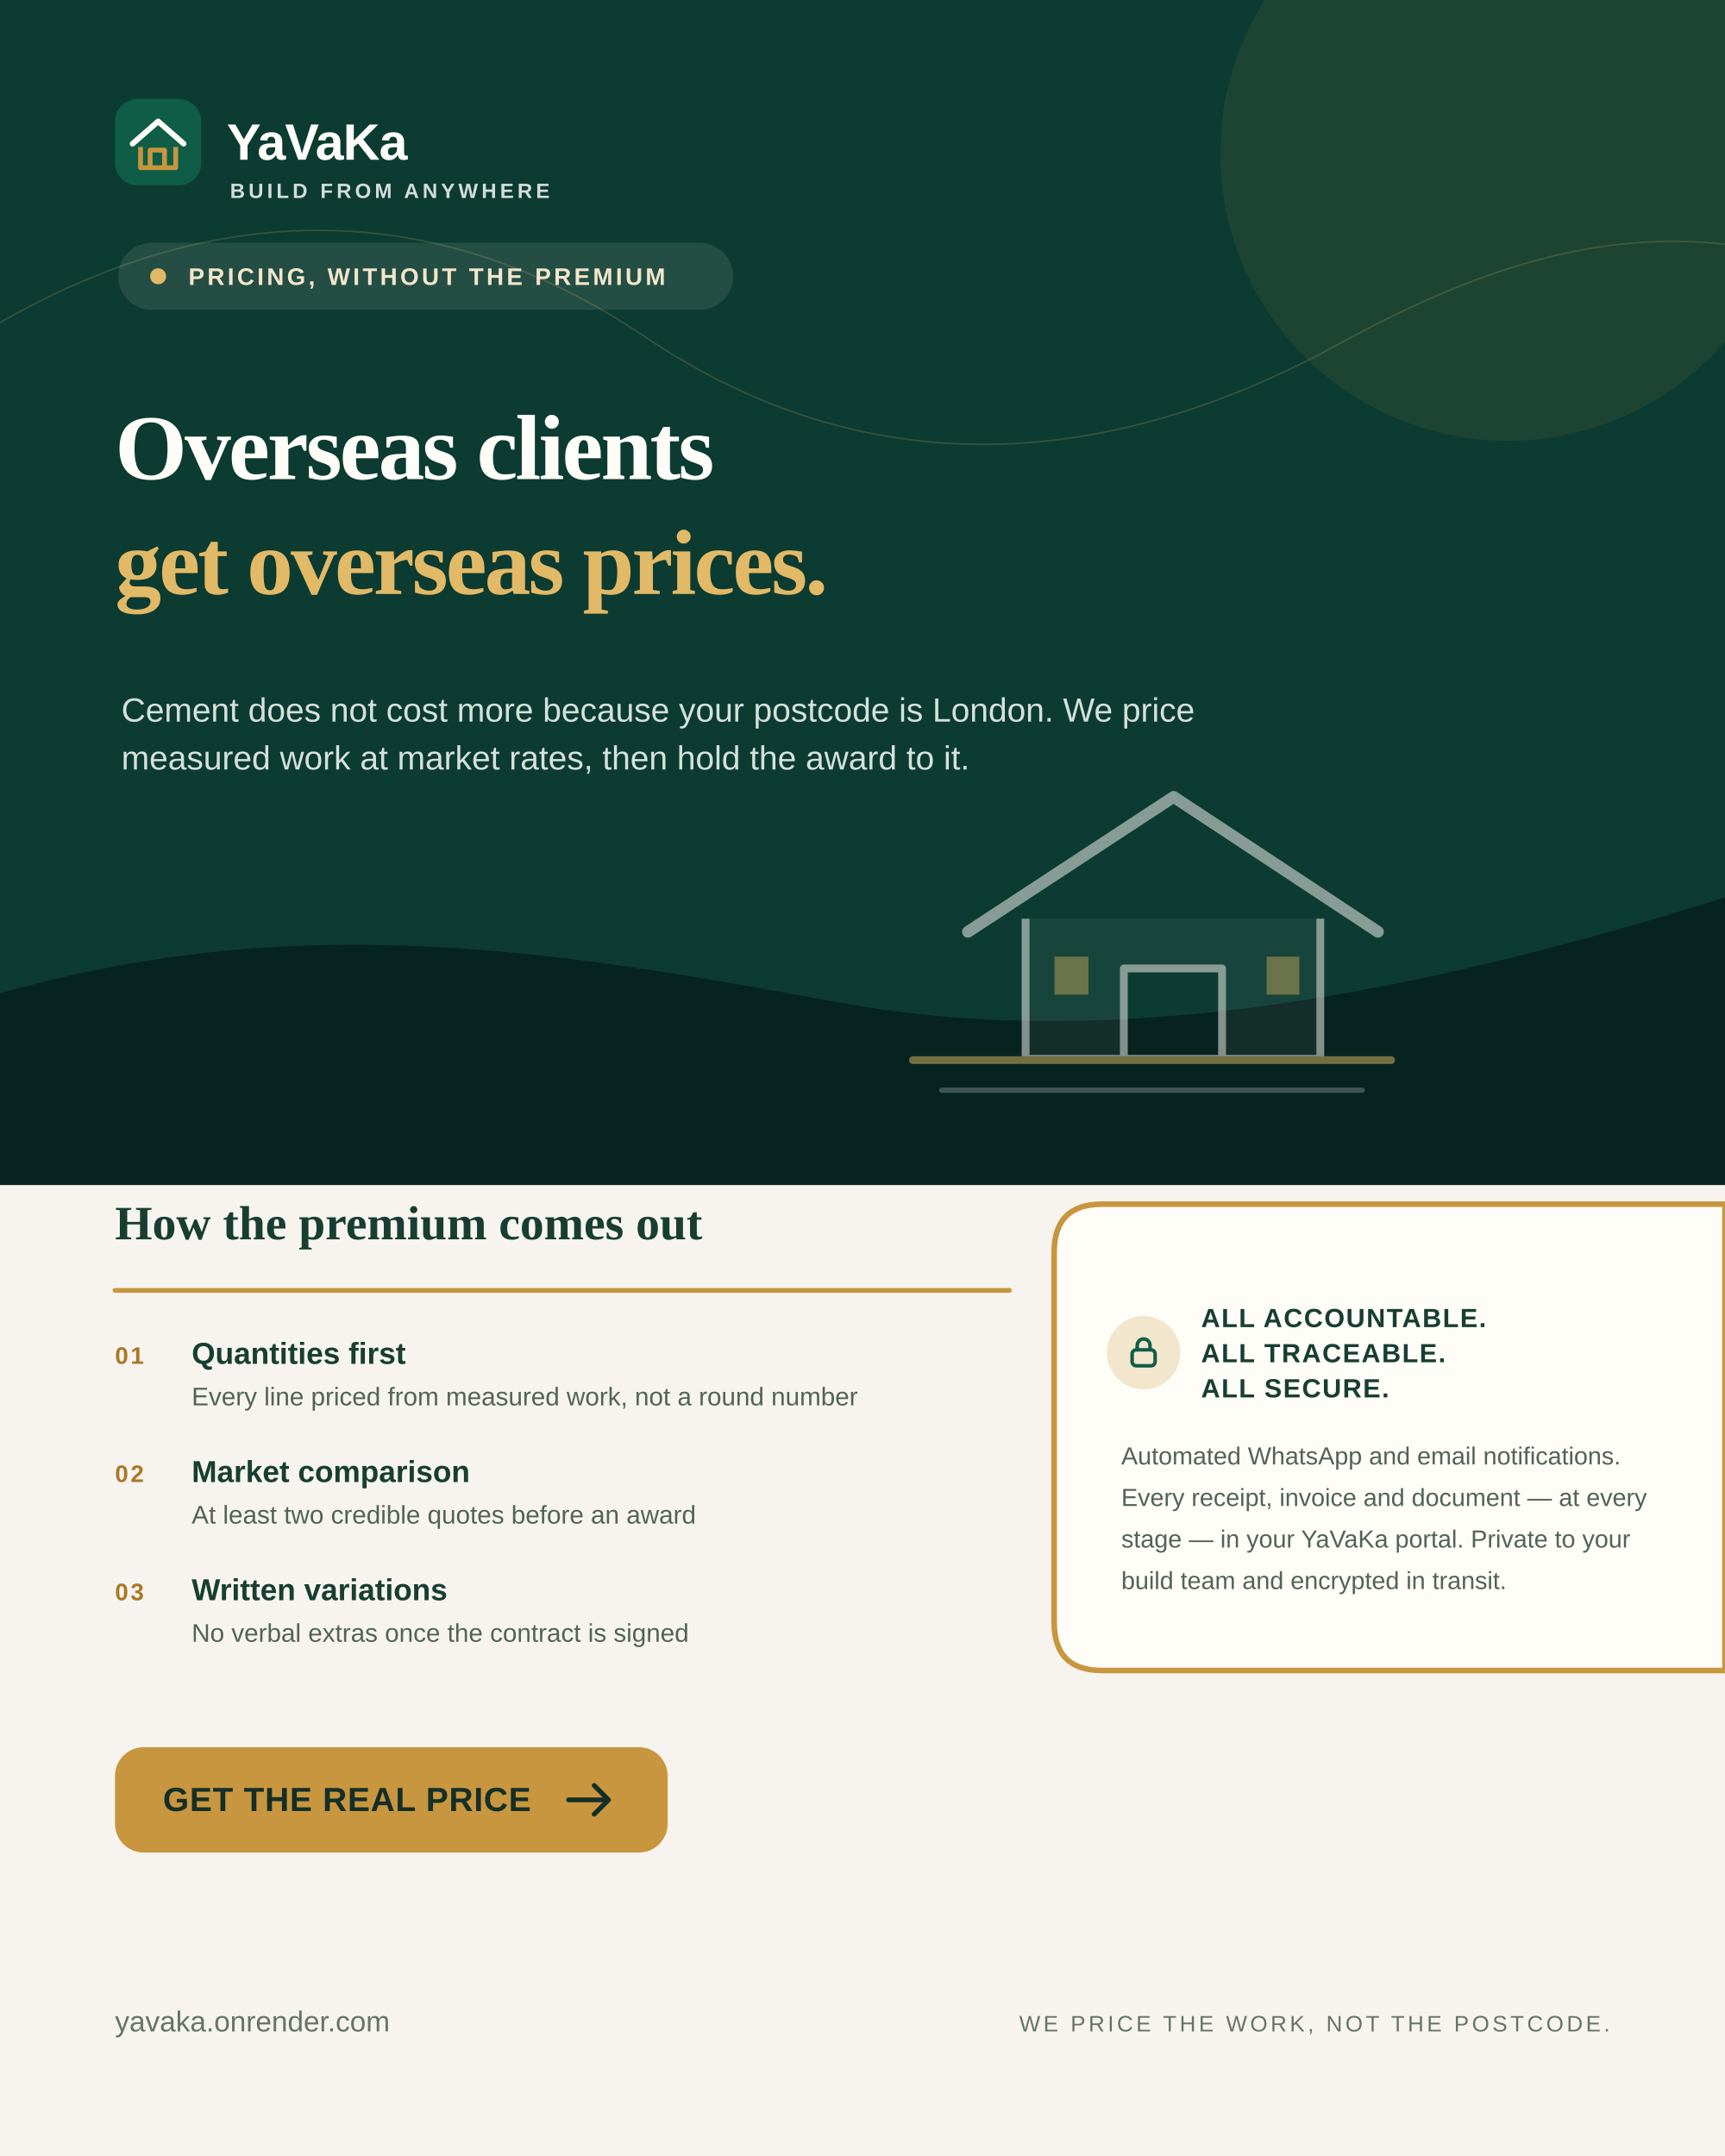
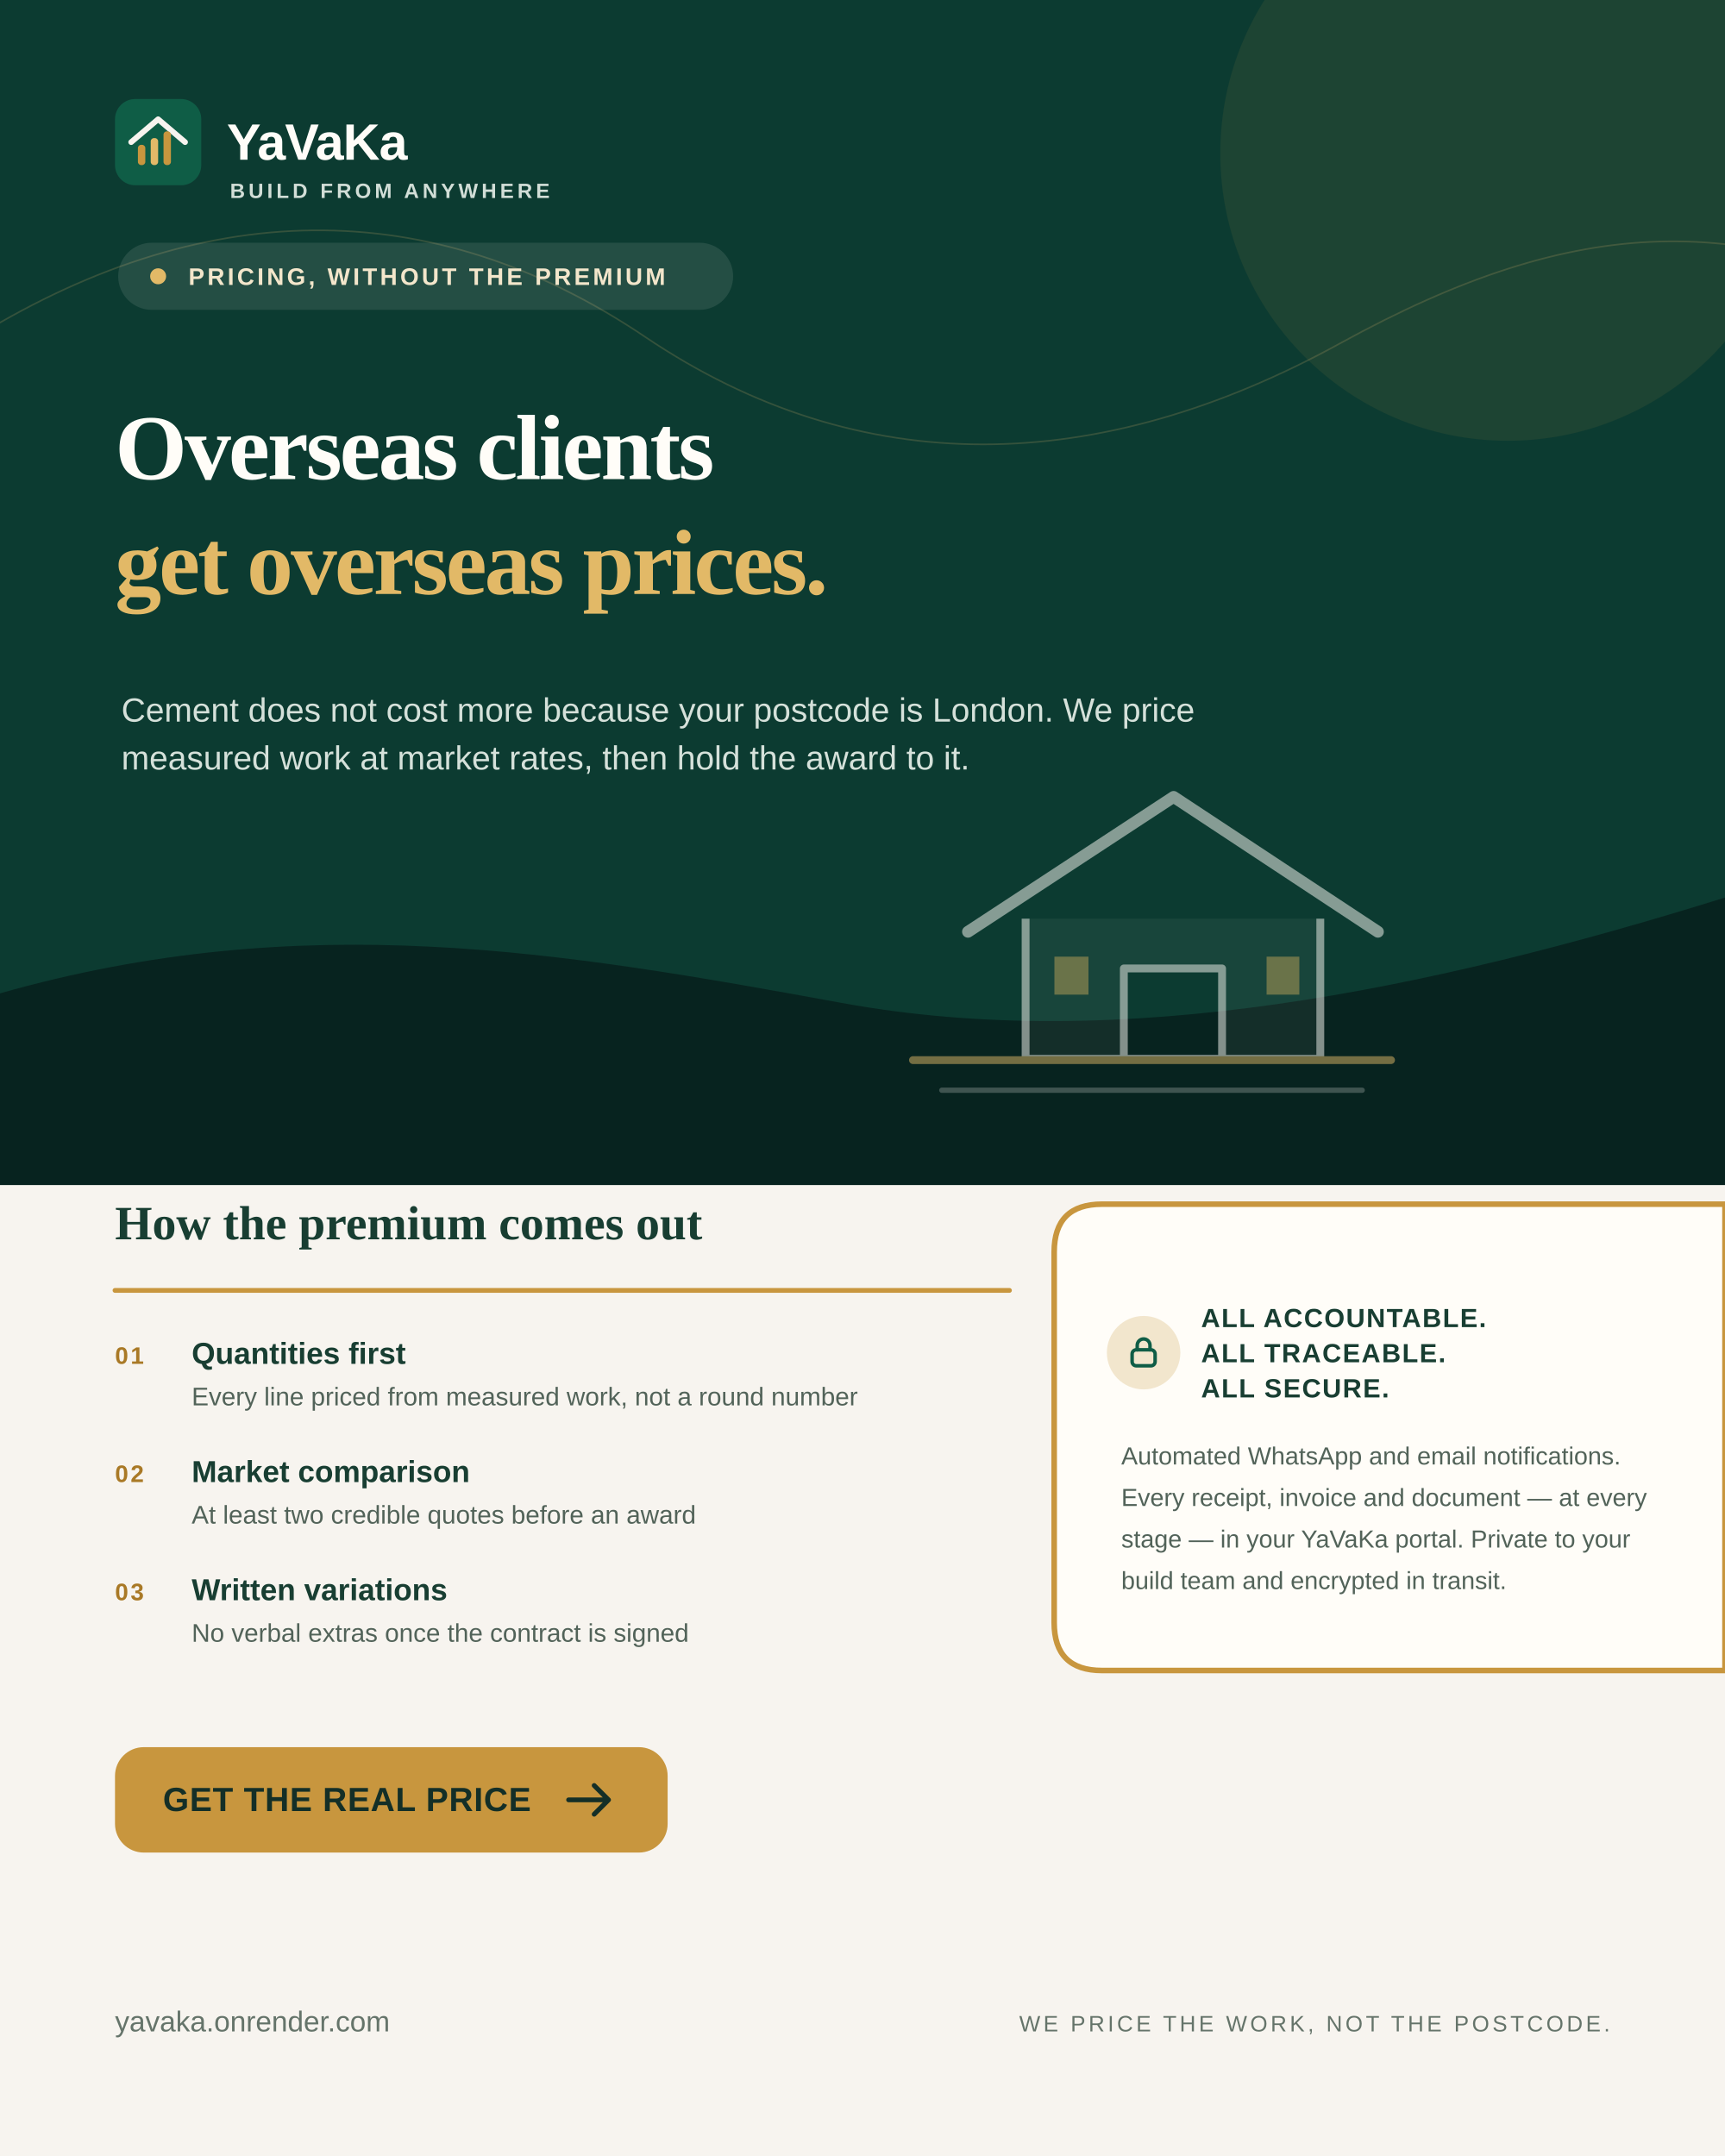
<svg xmlns="http://www.w3.org/2000/svg" width="1080" height="1350" viewBox="0 0 1080 1350" role="img" aria-labelledby="title desc">
  <defs>
    <linearGradient id="sky" x1="0" y1="0" x2="1" y2="1">
      <stop offset="0" stop-color="#114f40" />
      <stop offset="1" stop-color="#07231f" />
    </linearGradient>
    <linearGradient id="paper" x1="0" y1="0" x2="1" y2="1">
      <stop offset="0" stop-color="#fbf8f1" />
      <stop offset="1" stop-color="#ece6da" />
    </linearGradient>
    <filter id="shadow" x="-20%" y="-20%" width="140%" height="150%">
      <feDropShadow dx="0" dy="18" stdDeviation="18" flood-color="#16372d" flood-opacity=".15" />
    </filter>
  </defs>
  <rect x="0" y="0" width="1080" height="1350" fill="#f7f4ef" />
  <rect x="0" y="0" width="1080" height="742" fill="#0c3b31" />
  <circle cx="944" cy="96" r="180" fill="#c8963e" opacity=".09" />
  <path d="M0 622c190-54 352-26 527 6s367-8 553-66v180H0Z" fill="#07231f" />
  <g fill="none" stroke="#d8b36d" stroke-opacity=".2">
    <path d="M-20 214c145-91 289-94 424-3s284 87 435 4 253-82 387-15" />
  </g>
-   <rect x="72" y="62" width="54" height="54" rx="14" fill="#0f5d46" />
-   <path d="m83 90 16-14 16 14" fill="none" stroke="#fffdf8" stroke-width="3.5" stroke-linecap="round" stroke-linejoin="round" />
-   <path d="M88 92v13h22V92M94 105V94h9v11" fill="none" stroke="#c8963e" stroke-width="3" stroke-linejoin="round" />
+   <rect x="72" y="62" width="54" height="54" rx="12.66" fill="#0F5D46" />
+   <path d="M82.12 89.0 L99.0 74.66 L115.88 89.0" fill="none" stroke="#F7F4EF" stroke-width="3.54" stroke-linecap="round" stroke-linejoin="round" />
+   <rect x="86.34" y="90.69" width="4.64" height="12.66" rx="2.02" fill="#C8963E" />
+   <rect x="94.36" y="86.47" width="4.64" height="16.88" rx="2.02" fill="#E3B968" />
+   <rect x="102.38" y="82.25" width="4.64" height="21.09" rx="2.02" fill="#C8963E" />
  <text x="142" y="100" fill="#fffdf8" font-family="Arial, Helvetica, sans-serif" font-size="32" font-weight="700" letter-spacing="-0.5">YaVaKa</text>
  <text x="144" y="124" fill="#d2ded7" font-family="Arial, Helvetica, sans-serif" font-size="13" font-weight="700" letter-spacing="2.2">BUILD FROM ANYWHERE</text>
  <rect x="74" y="152" width="385" height="42" rx="21.0" fill="#fffdf8" opacity="0.1" />
  <circle cx="99" cy="173.0" r="5" fill="#e2b967" />
  <text x="118" y="178.4" fill="#f3e6cb" font-family="Arial, Helvetica, sans-serif" font-size="15" font-weight="700" letter-spacing="1.8">PRICING, WITHOUT THE PREMIUM</text>
  <g opacity=".5" transform="translate(96 426) scale(.82)">
    <path d="M622 192 779 89l156 103" fill="none" stroke="#fffdf8" stroke-width="9" stroke-linecap="round" stroke-linejoin="round" />
    <path d="M666 182v107h225V182M741 289v-69h75v69" fill="#fffdf8" fill-opacity=".1" stroke="#fffdf8" stroke-width="6" stroke-linejoin="round" />
    <path d="M688 211h26v29h-26zM850 211h25v29h-25z" fill="#e2b967" opacity=".86" />
    <path d="M580 290h365" stroke="#e2b967" stroke-width="6" stroke-linecap="round" />
    <path d="M602 313h321" stroke="#fffdf8" stroke-opacity=".45" stroke-width="4" stroke-linecap="round" />
  </g>
  <text x="72" y="300" fill="#fffdf8" font-family="Georgia, 'Times New Roman', serif" font-size="58" font-weight="700" letter-spacing="-1.508">Overseas clients</text>
  <text x="72" y="371.92" fill="#e2b967" font-family="Georgia, 'Times New Roman', serif" font-size="58" font-weight="700" letter-spacing="-1.508">get overseas prices.</text>
  <text x="76" y="451.84" fill="#d5e1da" font-family="Arial, Helvetica, sans-serif" font-size="21" font-weight="400">Cement does not cost more because your postcode is London. We price</text>
  <text x="76" y="481.84" fill="#d5e1da" font-family="Arial, Helvetica, sans-serif" font-size="21" font-weight="400">measured work at market rates, then hold the award to it.</text>
  <path d="M72 808h560" stroke="#c8963e" stroke-width="3" stroke-linecap="round" />
  <text x="72" y="776" fill="#183e32" font-family="Georgia, 'Times New Roman', serif" font-size="30" font-weight="700">How the premium comes out</text>
  <text x="72" y="854" fill="#a97926" font-family="Arial, Helvetica, sans-serif" font-size="15" font-weight="700" letter-spacing="1.4">01</text>
  <text x="120" y="854" fill="#183e32" font-family="Arial, Helvetica, sans-serif" font-size="19" font-weight="700">Quantities first</text>
  <text x="120" y="880" fill="#526359" font-family="Arial, Helvetica, sans-serif" font-size="16" font-weight="400">Every line priced from measured work, not a round number</text>
  <text x="72" y="928" fill="#a97926" font-family="Arial, Helvetica, sans-serif" font-size="15" font-weight="700" letter-spacing="1.4">02</text>
  <text x="120" y="928" fill="#183e32" font-family="Arial, Helvetica, sans-serif" font-size="19" font-weight="700">Market comparison</text>
  <text x="120" y="954" fill="#526359" font-family="Arial, Helvetica, sans-serif" font-size="16" font-weight="400">At least two credible quotes before an award</text>
  <text x="72" y="1002" fill="#a97926" font-family="Arial, Helvetica, sans-serif" font-size="15" font-weight="700" letter-spacing="1.4">03</text>
  <text x="120" y="1002" fill="#183e32" font-family="Arial, Helvetica, sans-serif" font-size="19" font-weight="700">Written variations</text>
  <text x="120" y="1028" fill="#526359" font-family="Arial, Helvetica, sans-serif" font-size="16" font-weight="400">No verbal extras once the contract is signed</text>
  <path d="M1080 754 H690 Q660 754 660 784 V1016 Q660 1046 690 1046 H1080 Z" fill="#fffdf8" stroke="#c8963e" stroke-width="3.5" />
  <circle cx="716" cy="847.0" r="23" fill="#f2e6cd" />
  <g transform="translate(704 835.0)" fill="none" stroke="#0f5d46" stroke-width="2.2" stroke-linecap="round" stroke-linejoin="round">
    <rect x="4.8" y="10.2" width="14.4" height="10" rx="2.6" />
    <path d="M8 10.2V7.4a4 4 0 0 1 8 0v2.8" />
  </g>
  <text x="752" y="831.0" fill="#183e32" font-family="Arial, Helvetica, sans-serif" font-size="16.5" font-weight="700" letter-spacing="0.8">ALL ACCOUNTABLE.</text>
  <text x="752" y="853.0" fill="#183e32" font-family="Arial, Helvetica, sans-serif" font-size="16.5" font-weight="700" letter-spacing="0.8">ALL TRACEABLE.</text>
  <text x="752" y="875.0" fill="#183e32" font-family="Arial, Helvetica, sans-serif" font-size="16.5" font-weight="700" letter-spacing="0.8">ALL SECURE.</text>
  <text x="702" y="917.0" fill="#526359" font-family="Arial, Helvetica, sans-serif" font-size="15.5" font-weight="400">Automated WhatsApp and email notifications.</text>
  <text x="702" y="943.0" fill="#526359" font-family="Arial, Helvetica, sans-serif" font-size="15.5" font-weight="400">Every receipt, invoice and document — at every</text>
  <text x="702" y="969.0" fill="#526359" font-family="Arial, Helvetica, sans-serif" font-size="15.5" font-weight="400">stage — in your YaVaKa portal. Private to your</text>
  <text x="702" y="995.0" fill="#526359" font-family="Arial, Helvetica, sans-serif" font-size="15.5" font-weight="400">build team and encrypted in transit.</text>
  <rect x="72" y="1094" width="346" height="66" rx="18" fill="#c8963e" />
  <text x="102" y="1134.0" fill="#142f27" font-family="Arial, Helvetica, sans-serif" font-size="21" font-weight="700" letter-spacing="0.4">GET THE REAL PRICE</text>
  <path d="M356 1127.0h25m-9-9 9 9-9 9" fill="none" stroke="#142f27" stroke-width="3" stroke-linecap="round" stroke-linejoin="round" />
  <text x="72" y="1272" fill="#65746a" font-family="Arial, Helvetica, sans-serif" font-size="18" font-weight="400">yavaka.onrender.com</text>
  <text x="1008" y="1272" fill="#65746a" font-family="Arial, Helvetica, sans-serif" font-size="14" font-weight="400" letter-spacing="1.9" text-anchor="end">WE PRICE THE WORK, NOT THE POSTCODE.</text>
</svg>
